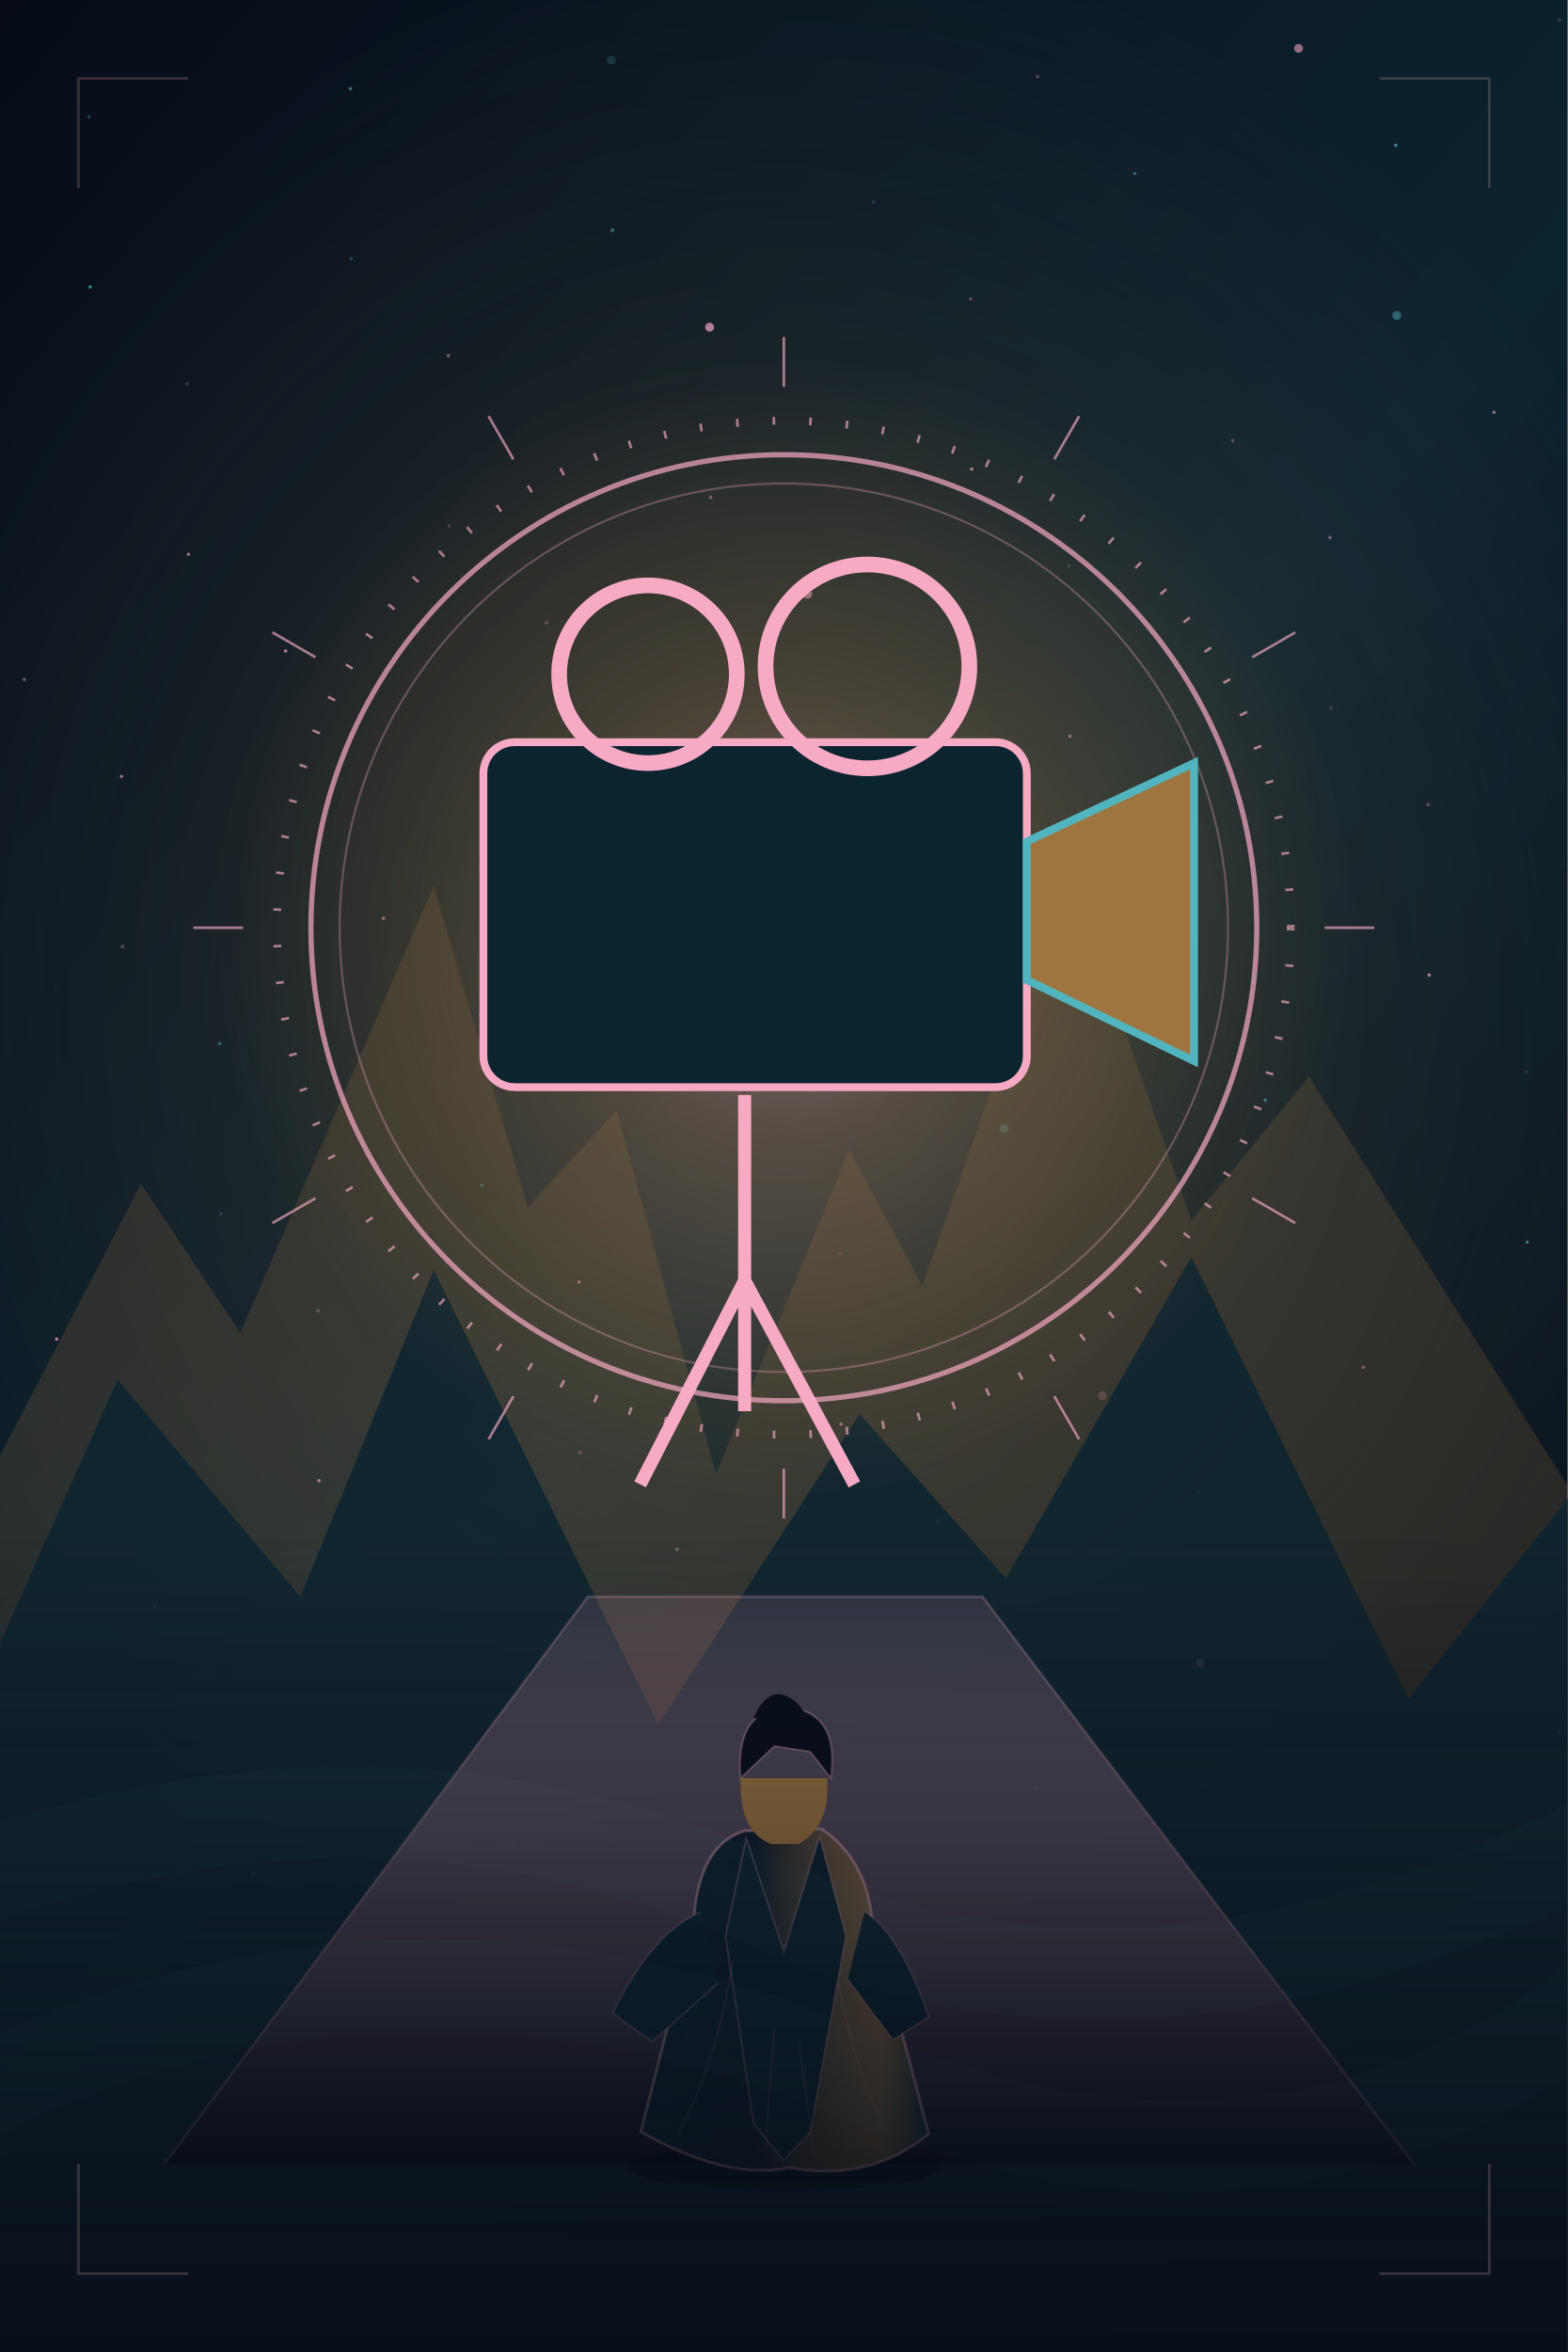
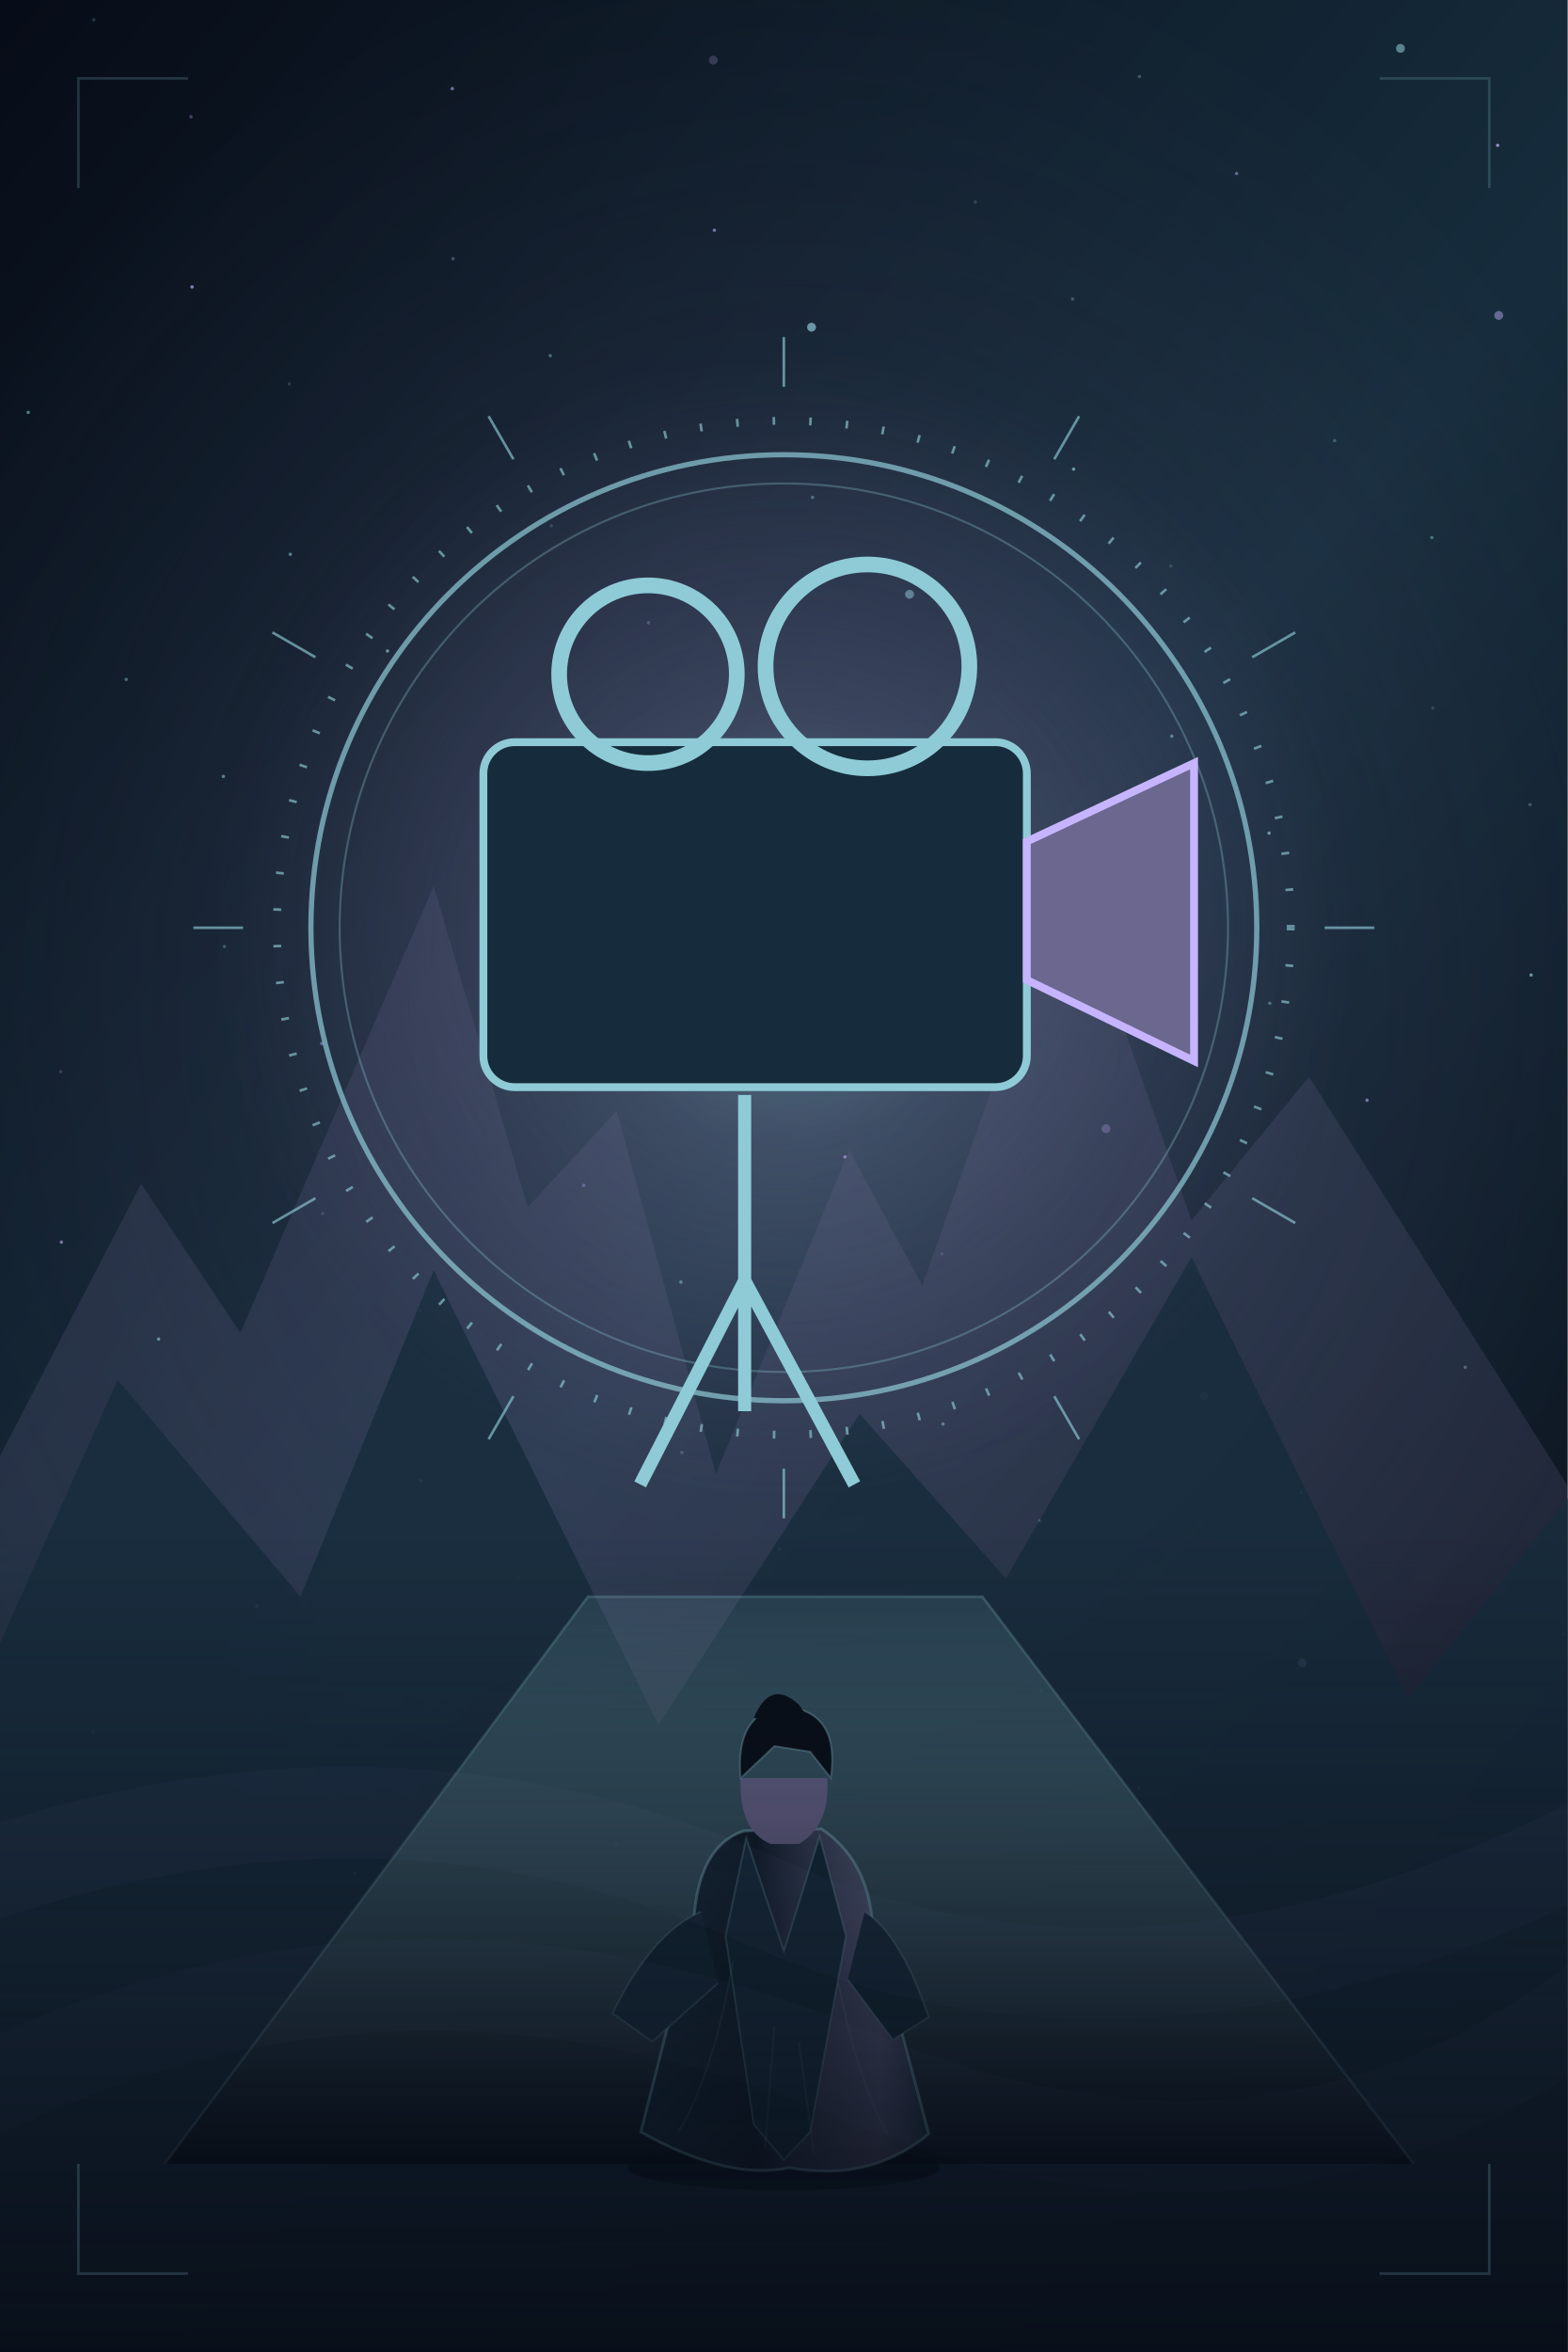
<svg xmlns="http://www.w3.org/2000/svg" viewBox="0 0 600 900" fill="none" preserveAspectRatio="xMidYMid slice" aria-hidden="true">
  <defs>
    <linearGradient id="world-spotlight-extra-sky" x1="0" y1="0" x2=".8" y2="1">
      <stop stop-color="#070c17" />
-       <stop offset=".55" stop-color="#0c2330" />
+       <stop offset=".55" stop-color="#162c3c" />
      <stop offset="1" stop-color="#080e18" />
    </linearGradient>
    <radialGradient id="world-spotlight-extra-aura">
-       <stop stop-color="#f6aac3" stop-opacity=".45" />
-       <stop offset=".38" stop-color="#9e7540" stop-opacity=".3" />
-       <stop offset="1" stop-color="#9e7540" stop-opacity="0" />
+       <stop stop-color="#8ecbd6" stop-opacity=".45" />
+       <stop offset=".38" stop-color="#6c678f" stop-opacity=".3" />
+       <stop offset="1" stop-color="#6c678f" stop-opacity="0" />
    </radialGradient>
    <radialGradient id="world-spotlight-extra-sun" cx=".5" cy=".4" r=".65">
-       <stop stop-color="#f6aac3" stop-opacity=".75" />
-       <stop offset=".65" stop-color="#9e7540" stop-opacity=".6" />
-       <stop offset="1" stop-color="#9e7540" stop-opacity=".1" />
+       <stop stop-color="#8ecbd6" stop-opacity=".75" />
+       <stop offset=".65" stop-color="#6c678f" stop-opacity=".6" />
+       <stop offset="1" stop-color="#6c678f" stop-opacity=".1" />
    </radialGradient>
    <radialGradient id="world-spotlight-extra-lantern">
-       <stop stop-color="#f6aac3" stop-opacity=".45" />
-       <stop offset="1" stop-color="#f6aac3" stop-opacity="0" />
+       <stop stop-color="#8ecbd6" stop-opacity=".45" />
+       <stop offset="1" stop-color="#8ecbd6" stop-opacity="0" />
    </radialGradient>
    <linearGradient id="world-spotlight-extra-robe">
-       <stop stop-color="#0c2330" />
+       <stop stop-color="#162c3c" />
      <stop offset=".4" stop-color="#101d2b" />
-       <stop offset=".83" stop-color="#9e7540" stop-opacity=".65" />
-       <stop offset="1" stop-color="#0c2330" />
+       <stop offset=".83" stop-color="#6c678f" stop-opacity=".65" />
+       <stop offset="1" stop-color="#162c3c" />
    </linearGradient>
    <linearGradient id="world-spotlight-extra-portal" x1="0" y1="0" x2="0" y2="1">
-       <stop stop-color="#9e7540" stop-opacity=".4" />
-       <stop offset="1" stop-color="#f6aac3" stop-opacity=".14" />
+       <stop stop-color="#6c678f" stop-opacity=".4" />
+       <stop offset="1" stop-color="#8ecbd6" stop-opacity=".14" />
    </linearGradient>
    <linearGradient id="world-spotlight-extra-floor" x1="0" y1="0" x2="0" y2="1">
-       <stop stop-color="#f6aac3" stop-opacity=".13" />
+       <stop stop-color="#8ecbd6" stop-opacity=".13" />
      <stop offset="1" stop-color="#080e18" />
    </linearGradient>
    <linearGradient id="world-spotlight-extra-book">
-       <stop stop-color="#9e7540" stop-opacity=".45" />
-       <stop offset=".5" stop-color="#0c2330" />
-       <stop offset="1" stop-color="#9e7540" stop-opacity=".6" />
+       <stop stop-color="#6c678f" stop-opacity=".45" />
+       <stop offset=".5" stop-color="#162c3c" />
+       <stop offset="1" stop-color="#6c678f" stop-opacity=".6" />
    </linearGradient>
    <linearGradient id="world-spotlight-extra-fade" x1="0" y1="0" x2="0" y2="1">
      <stop offset=".65" stop-color="#080e18" stop-opacity="0" />
      <stop offset="1" stop-color="#080e18" stop-opacity=".96" />
    </linearGradient>
  </defs>
  <path fill="url(#world-spotlight-extra-sky)" d="M0 0H600V900H0Z" />
  <ellipse cx="300" cy="382" rx="369" ry="403" fill="url(#world-spotlight-extra-aura)" opacity=".5" />
  <g class="world-stars">
-     <circle cx="234.0" cy="23.0" r="1.7" fill="#52b4be" opacity="0.2" />
-     <circle cx="371.5" cy="114.4" r="0.65" fill="#f6aac3" opacity="0.32" />
-     <circle cx="509.0" cy="205.7" r="0.65" fill="#f6aac3" opacity="0.44" />
-     <circle cx="46.5" cy="297.1" r="0.65" fill="#f6aac3" opacity="0.56" />
-     <circle cx="184.0" cy="388.4" r="0.65" fill="#52b4be" opacity="0.68" />
-     <circle cx="321.5" cy="479.8" r="0.65" fill="#f6aac3" opacity="0.2" />
-     <circle cx="459.0" cy="571.1" r="0.65" fill="#f6aac3" opacity="0.32" />
-     <circle cx="596.6" cy="662.5" r="0.65" fill="#f6aac3" opacity="0.44" />
-     <circle cx="134.1" cy="33.9" r="0.65" fill="#52b4be" opacity="0.56" />
-     <circle cx="271.6" cy="125.2" r="1.7" fill="#f6aac3" opacity="0.68" />
-     <circle cx="409.1" cy="216.6" r="0.65" fill="#f6aac3" opacity="0.2" />
-     <circle cx="546.6" cy="307.9" r="0.65" fill="#f6aac3" opacity="0.32" />
-     <circle cx="84.1" cy="399.3" r="0.65" fill="#52b4be" opacity="0.44" />
-     <circle cx="221.6" cy="490.6" r="0.65" fill="#f6aac3" opacity="0.56" />
-     <circle cx="359.1" cy="582.0" r="0.65" fill="#f6aac3" opacity="0.68" />
-     <circle cx="496.6" cy="673.4" r="0.65" fill="#f6aac3" opacity="0.2" />
-     <circle cx="34.1" cy="44.7" r="0.65" fill="#52b4be" opacity="0.32" />
-     <circle cx="171.6" cy="136.1" r="0.65" fill="#f6aac3" opacity="0.44" />
-     <circle cx="309.1" cy="227.4" r="1.7" fill="#f6aac3" opacity="0.56" />
-     <circle cx="446.7" cy="318.8" r="0.65" fill="#f6aac3" opacity="0.68" />
-     <circle cx="584.2" cy="410.1" r="0.65" fill="#52b4be" opacity="0.2" />
-     <circle cx="121.7" cy="501.5" r="0.65" fill="#f6aac3" opacity="0.32" />
-     <circle cx="259.2" cy="592.9" r="0.65" fill="#f6aac3" opacity="0.44" />
-     <circle cx="396.7" cy="684.2" r="0.65" fill="#f6aac3" opacity="0.56" />
-     <circle cx="534.2" cy="55.6" r="0.65" fill="#52b4be" opacity="0.68" />
-     <circle cx="71.7" cy="146.9" r="0.65" fill="#f6aac3" opacity="0.2" />
-     <circle cx="209.2" cy="238.3" r="0.65" fill="#f6aac3" opacity="0.32" />
-     <circle cx="346.7" cy="329.6" r="1.7" fill="#f6aac3" opacity="0.44" />
-     <circle cx="484.2" cy="421.0" r="0.65" fill="#52b4be" opacity="0.56" />
-     <circle cx="21.7" cy="512.4" r="0.65" fill="#f6aac3" opacity="0.68" />
-     <circle cx="159.2" cy="603.7" r="0.65" fill="#f6aac3" opacity="0.2" />
-     <circle cx="296.7" cy="695.1" r="0.65" fill="#f6aac3" opacity="0.32" />
-     <circle cx="434.3" cy="66.4" r="0.65" fill="#52b4be" opacity="0.44" />
-     <circle cx="571.8" cy="157.8" r="0.65" fill="#f6aac3" opacity="0.56" />
-     <circle cx="109.3" cy="249.1" r="0.65" fill="#f6aac3" opacity="0.68" />
-     <circle cx="246.8" cy="340.5" r="0.65" fill="#f6aac3" opacity="0.2" />
-     <circle cx="384.3" cy="431.9" r="1.7" fill="#52b4be" opacity="0.32" />
-     <circle cx="521.8" cy="523.2" r="0.65" fill="#f6aac3" opacity="0.44" />
-     <circle cx="59.3" cy="614.6" r="0.65" fill="#f6aac3" opacity="0.56" />
-     <circle cx="196.8" cy="705.9" r="0.65" fill="#f6aac3" opacity="0.68" />
-     <circle cx="334.3" cy="77.3" r="0.65" fill="#52b4be" opacity="0.2" />
-     <circle cx="471.8" cy="168.6" r="0.65" fill="#f6aac3" opacity="0.32" />
-     <circle cx="9.3" cy="260.0" r="0.65" fill="#f6aac3" opacity="0.44" />
-     <circle cx="146.8" cy="351.4" r="0.65" fill="#f6aac3" opacity="0.56" />
-     <circle cx="284.4" cy="442.7" r="0.65" fill="#52b4be" opacity="0.68" />
-     <circle cx="421.9" cy="534.1" r="1.7" fill="#f6aac3" opacity="0.2" />
-     <circle cx="559.4" cy="625.4" r="0.65" fill="#f6aac3" opacity="0.32" />
-     <circle cx="96.9" cy="716.8" r="0.65" fill="#f6aac3" opacity="0.44" />
-     <circle cx="234.4" cy="88.1" r="0.65" fill="#52b4be" opacity="0.56" />
-     <circle cx="371.9" cy="179.5" r="0.65" fill="#f6aac3" opacity="0.68" />
-     <circle cx="509.4" cy="270.9" r="0.65" fill="#f6aac3" opacity="0.2" />
-     <circle cx="46.9" cy="362.2" r="0.65" fill="#f6aac3" opacity="0.32" />
-     <circle cx="184.4" cy="453.6" r="0.65" fill="#52b4be" opacity="0.44" />
-     <circle cx="321.9" cy="544.9" r="0.65" fill="#f6aac3" opacity="0.56" />
-     <circle cx="459.4" cy="636.3" r="1.7" fill="#f6aac3" opacity="0.68" />
-     <circle cx="596.9" cy="7.6" r="0.65" fill="#f6aac3" opacity="0.2" />
-     <circle cx="134.4" cy="99.0" r="0.65" fill="#52b4be" opacity="0.32" />
-     <circle cx="272.0" cy="190.3" r="0.65" fill="#f6aac3" opacity="0.44" />
-     <circle cx="409.5" cy="281.7" r="0.65" fill="#f6aac3" opacity="0.56" />
-     <circle cx="547.0" cy="373.1" r="0.65" fill="#f6aac3" opacity="0.68" />
-     <circle cx="84.5" cy="464.4" r="0.65" fill="#52b4be" opacity="0.2" />
-     <circle cx="222.0" cy="555.8" r="0.65" fill="#f6aac3" opacity="0.32" />
-     <circle cx="359.5" cy="647.1" r="0.65" fill="#f6aac3" opacity="0.44" />
-     <circle cx="497.0" cy="18.5" r="1.7" fill="#f6aac3" opacity="0.56" />
-     <circle cx="34.5" cy="109.8" r="0.65" fill="#52b4be" opacity="0.68" />
-     <circle cx="172.0" cy="201.2" r="0.65" fill="#f6aac3" opacity="0.2" />
-     <circle cx="309.5" cy="292.6" r="0.65" fill="#f6aac3" opacity="0.32" />
-     <circle cx="447.0" cy="383.9" r="0.65" fill="#f6aac3" opacity="0.44" />
-     <circle cx="584.5" cy="475.3" r="0.65" fill="#52b4be" opacity="0.56" />
-     <circle cx="122.1" cy="566.6" r="0.65" fill="#f6aac3" opacity="0.68" />
-     <circle cx="259.6" cy="658.0" r="0.65" fill="#f6aac3" opacity="0.2" />
-     <circle cx="397.1" cy="29.3" r="0.65" fill="#f6aac3" opacity="0.32" />
-     <circle cx="534.6" cy="120.7" r="1.7" fill="#52b4be" opacity="0.44" />
-     <circle cx="72.1" cy="212.1" r="0.65" fill="#f6aac3" opacity="0.56" />
-     <circle cx="209.6" cy="303.4" r="0.65" fill="#f6aac3" opacity="0.68" />
+     <circle cx="273.0" cy="23.0" r="1.7" fill="#c6b4ff" opacity="0.2" />
+     <circle cx="410.5" cy="114.4" r="0.65" fill="#8ecbd6" opacity="0.32" />
+     <circle cx="548.0" cy="205.7" r="0.65" fill="#8ecbd6" opacity="0.44" />
+     <circle cx="85.5" cy="297.1" r="0.65" fill="#8ecbd6" opacity="0.56" />
+     <circle cx="223.0" cy="388.4" r="0.65" fill="#c6b4ff" opacity="0.68" />
+     <circle cx="360.5" cy="479.8" r="0.65" fill="#8ecbd6" opacity="0.2" />
+     <circle cx="498.0" cy="571.1" r="0.65" fill="#8ecbd6" opacity="0.32" />
+     <circle cx="35.6" cy="662.5" r="0.65" fill="#8ecbd6" opacity="0.44" />
+     <circle cx="173.1" cy="33.9" r="0.65" fill="#c6b4ff" opacity="0.56" />
+     <circle cx="310.6" cy="125.2" r="1.7" fill="#8ecbd6" opacity="0.68" />
+     <circle cx="448.1" cy="216.6" r="0.65" fill="#8ecbd6" opacity="0.2" />
+     <circle cx="585.6" cy="307.9" r="0.65" fill="#8ecbd6" opacity="0.32" />
+     <circle cx="123.1" cy="399.3" r="0.65" fill="#c6b4ff" opacity="0.44" />
+     <circle cx="260.6" cy="490.6" r="0.65" fill="#8ecbd6" opacity="0.56" />
+     <circle cx="398.1" cy="582.0" r="0.65" fill="#8ecbd6" opacity="0.68" />
+     <circle cx="535.6" cy="673.4" r="0.65" fill="#8ecbd6" opacity="0.2" />
+     <circle cx="73.1" cy="44.7" r="0.65" fill="#c6b4ff" opacity="0.32" />
+     <circle cx="210.6" cy="136.1" r="0.65" fill="#8ecbd6" opacity="0.44" />
+     <circle cx="348.1" cy="227.4" r="1.7" fill="#8ecbd6" opacity="0.56" />
+     <circle cx="485.7" cy="318.8" r="0.65" fill="#8ecbd6" opacity="0.68" />
+     <circle cx="23.2" cy="410.1" r="0.65" fill="#c6b4ff" opacity="0.2" />
+     <circle cx="160.7" cy="501.5" r="0.65" fill="#8ecbd6" opacity="0.32" />
+     <circle cx="298.2" cy="592.9" r="0.65" fill="#8ecbd6" opacity="0.44" />
+     <circle cx="435.7" cy="684.2" r="0.65" fill="#8ecbd6" opacity="0.56" />
+     <circle cx="573.2" cy="55.6" r="0.65" fill="#c6b4ff" opacity="0.68" />
+     <circle cx="110.7" cy="146.9" r="0.65" fill="#8ecbd6" opacity="0.2" />
+     <circle cx="248.2" cy="238.3" r="0.65" fill="#8ecbd6" opacity="0.32" />
+     <circle cx="385.7" cy="329.6" r="1.7" fill="#8ecbd6" opacity="0.44" />
+     <circle cx="523.2" cy="421.0" r="0.65" fill="#c6b4ff" opacity="0.56" />
+     <circle cx="60.7" cy="512.4" r="0.65" fill="#8ecbd6" opacity="0.68" />
+     <circle cx="198.2" cy="603.7" r="0.65" fill="#8ecbd6" opacity="0.2" />
+     <circle cx="335.7" cy="695.1" r="0.65" fill="#8ecbd6" opacity="0.32" />
+     <circle cx="473.3" cy="66.4" r="0.65" fill="#c6b4ff" opacity="0.44" />
+     <circle cx="10.8" cy="157.8" r="0.65" fill="#8ecbd6" opacity="0.56" />
+     <circle cx="148.3" cy="249.1" r="0.65" fill="#8ecbd6" opacity="0.68" />
+     <circle cx="285.8" cy="340.5" r="0.65" fill="#8ecbd6" opacity="0.2" />
+     <circle cx="423.3" cy="431.9" r="1.7" fill="#c6b4ff" opacity="0.32" />
+     <circle cx="560.8" cy="523.2" r="0.65" fill="#8ecbd6" opacity="0.44" />
+     <circle cx="98.3" cy="614.6" r="0.65" fill="#8ecbd6" opacity="0.56" />
+     <circle cx="235.8" cy="705.9" r="0.65" fill="#8ecbd6" opacity="0.68" />
+     <circle cx="373.3" cy="77.3" r="0.65" fill="#c6b4ff" opacity="0.2" />
+     <circle cx="510.8" cy="168.6" r="0.65" fill="#8ecbd6" opacity="0.32" />
+     <circle cx="48.3" cy="260.0" r="0.65" fill="#8ecbd6" opacity="0.44" />
+     <circle cx="185.8" cy="351.4" r="0.65" fill="#8ecbd6" opacity="0.56" />
+     <circle cx="323.4" cy="442.7" r="0.65" fill="#c6b4ff" opacity="0.68" />
+     <circle cx="460.9" cy="534.1" r="1.7" fill="#8ecbd6" opacity="0.2" />
+     <circle cx="598.4" cy="625.4" r="0.65" fill="#8ecbd6" opacity="0.32" />
+     <circle cx="135.9" cy="716.8" r="0.65" fill="#8ecbd6" opacity="0.44" />
+     <circle cx="273.4" cy="88.1" r="0.65" fill="#c6b4ff" opacity="0.56" />
+     <circle cx="410.9" cy="179.5" r="0.65" fill="#8ecbd6" opacity="0.68" />
+     <circle cx="548.4" cy="270.9" r="0.65" fill="#8ecbd6" opacity="0.2" />
+     <circle cx="85.9" cy="362.2" r="0.65" fill="#8ecbd6" opacity="0.32" />
+     <circle cx="223.4" cy="453.6" r="0.65" fill="#c6b4ff" opacity="0.44" />
+     <circle cx="360.9" cy="544.9" r="0.65" fill="#8ecbd6" opacity="0.56" />
+     <circle cx="498.4" cy="636.3" r="1.7" fill="#8ecbd6" opacity="0.68" />
+     <circle cx="35.9" cy="7.6" r="0.65" fill="#8ecbd6" opacity="0.2" />
+     <circle cx="173.4" cy="99.0" r="0.65" fill="#c6b4ff" opacity="0.32" />
+     <circle cx="311.0" cy="190.3" r="0.65" fill="#8ecbd6" opacity="0.44" />
+     <circle cx="448.5" cy="281.7" r="0.65" fill="#8ecbd6" opacity="0.56" />
+     <circle cx="586.0" cy="373.1" r="0.65" fill="#8ecbd6" opacity="0.68" />
+     <circle cx="123.5" cy="464.4" r="0.65" fill="#c6b4ff" opacity="0.2" />
+     <circle cx="261.0" cy="555.8" r="0.65" fill="#8ecbd6" opacity="0.32" />
+     <circle cx="398.5" cy="647.1" r="0.65" fill="#8ecbd6" opacity="0.44" />
+     <circle cx="536.0" cy="18.5" r="1.7" fill="#8ecbd6" opacity="0.56" />
+     <circle cx="73.5" cy="109.8" r="0.65" fill="#c6b4ff" opacity="0.68" />
+     <circle cx="211.0" cy="201.2" r="0.65" fill="#8ecbd6" opacity="0.2" />
+     <circle cx="348.5" cy="292.6" r="0.65" fill="#8ecbd6" opacity="0.32" />
+     <circle cx="486.0" cy="383.9" r="0.65" fill="#8ecbd6" opacity="0.44" />
+     <circle cx="23.5" cy="475.3" r="0.65" fill="#c6b4ff" opacity="0.56" />
+     <circle cx="161.1" cy="566.6" r="0.65" fill="#8ecbd6" opacity="0.68" />
+     <circle cx="298.6" cy="658.0" r="0.65" fill="#8ecbd6" opacity="0.2" />
+     <circle cx="436.1" cy="29.3" r="0.65" fill="#8ecbd6" opacity="0.32" />
+     <circle cx="573.6" cy="120.7" r="1.7" fill="#c6b4ff" opacity="0.44" />
+     <circle cx="111.1" cy="212.1" r="0.65" fill="#8ecbd6" opacity="0.56" />
+     <circle cx="248.6" cy="303.4" r="0.65" fill="#8ecbd6" opacity="0.68" />
  </g>
-   <path d="M-30 615L54 453L92 510L166 339L202 462L236 425L274 564L325 440L353 492L409 333L456 467L501 412L630 616V900H-30Z" fill="#9e7540" opacity=".2" />
-   <path d="M-30 696L45 528L115 611L166 486L252 660L329 541L385 604L456 481L539 650L630 536V900H-30Z" fill="#0c2330" opacity=".85" />
+   <path d="M-30 615L54 453L92 510L166 339L202 462L236 425L274 564L325 440L353 492L409 333L456 467L501 412L630 616V900H-30Z" fill="#6c678f" opacity=".2" />
+   <path d="M-30 696L45 528L115 611L166 486L252 660L329 541L385 604L456 481L539 650L630 536V900H-30Z" fill="#162c3c" opacity=".85" />
  <g class="world-halo">
    <circle cx="300" cy="355" r="217" fill="url(#world-spotlight-extra-aura)" />
-     <circle cx="300" cy="355" r="181" fill="none" stroke="#f6aac3" stroke-width="2" opacity=".7" />
-     <circle cx="300" cy="355" r="170" fill="none" stroke="#f6aac3" stroke-width=".8" opacity=".3" />
-     <circle cx="300" cy="355" r="194" fill="none" stroke="#f6aac3" stroke-dasharray="1 13" stroke-width="3" opacity=".65" />
-     <path d="M300 148V129" stroke="#f6aac3" stroke-opacity=".65" transform="rotate(0 300 355)" />
-     <path d="M300 148V129" stroke="#f6aac3" stroke-opacity=".65" transform="rotate(30 300 355)" />
-     <path d="M300 148V129" stroke="#f6aac3" stroke-opacity=".65" transform="rotate(60 300 355)" />
-     <path d="M300 148V129" stroke="#f6aac3" stroke-opacity=".65" transform="rotate(90 300 355)" />
-     <path d="M300 148V129" stroke="#f6aac3" stroke-opacity=".65" transform="rotate(120 300 355)" />
-     <path d="M300 148V129" stroke="#f6aac3" stroke-opacity=".65" transform="rotate(150 300 355)" />
-     <path d="M300 148V129" stroke="#f6aac3" stroke-opacity=".65" transform="rotate(180 300 355)" />
-     <path d="M300 148V129" stroke="#f6aac3" stroke-opacity=".65" transform="rotate(210 300 355)" />
-     <path d="M300 148V129" stroke="#f6aac3" stroke-opacity=".65" transform="rotate(240 300 355)" />
-     <path d="M300 148V129" stroke="#f6aac3" stroke-opacity=".65" transform="rotate(270 300 355)" />
-     <path d="M300 148V129" stroke="#f6aac3" stroke-opacity=".65" transform="rotate(300 300 355)" />
-     <path d="M300 148V129" stroke="#f6aac3" stroke-opacity=".65" transform="rotate(330 300 355)" />
+     <circle cx="300" cy="355" r="181" fill="none" stroke="#8ecbd6" stroke-width="2" opacity=".7" />
+     <circle cx="300" cy="355" r="170" fill="none" stroke="#8ecbd6" stroke-width=".8" opacity=".3" />
+     <circle cx="300" cy="355" r="194" fill="none" stroke="#8ecbd6" stroke-dasharray="1 13" stroke-width="3" opacity=".65" />
+     <path d="M300 148V129" stroke="#8ecbd6" stroke-opacity=".65" transform="rotate(0 300 355)" />
+     <path d="M300 148V129" stroke="#8ecbd6" stroke-opacity=".65" transform="rotate(30 300 355)" />
+     <path d="M300 148V129" stroke="#8ecbd6" stroke-opacity=".65" transform="rotate(60 300 355)" />
+     <path d="M300 148V129" stroke="#8ecbd6" stroke-opacity=".65" transform="rotate(90 300 355)" />
+     <path d="M300 148V129" stroke="#8ecbd6" stroke-opacity=".65" transform="rotate(120 300 355)" />
+     <path d="M300 148V129" stroke="#8ecbd6" stroke-opacity=".65" transform="rotate(150 300 355)" />
+     <path d="M300 148V129" stroke="#8ecbd6" stroke-opacity=".65" transform="rotate(180 300 355)" />
+     <path d="M300 148V129" stroke="#8ecbd6" stroke-opacity=".65" transform="rotate(210 300 355)" />
+     <path d="M300 148V129" stroke="#8ecbd6" stroke-opacity=".65" transform="rotate(240 300 355)" />
+     <path d="M300 148V129" stroke="#8ecbd6" stroke-opacity=".65" transform="rotate(270 300 355)" />
+     <path d="M300 148V129" stroke="#8ecbd6" stroke-opacity=".65" transform="rotate(300 300 355)" />
+     <path d="M300 148V129" stroke="#8ecbd6" stroke-opacity=".65" transform="rotate(330 300 355)" />
  </g>
-   <rect x="185" y="284" width="208" height="132" rx="12" fill="#0c2330" stroke="#f6aac3" stroke-width="3" />
-   <path d="M393 322L457 292V406L393 375Z" fill="#9e7540" stroke="#52b4be" stroke-width="3" />
-   <circle cx="248" cy="258" r="34" stroke="#f6aac3" stroke-width="6" />
-   <circle cx="332" cy="255" r="39" stroke="#f6aac3" stroke-width="6" />
-   <path d="M285 419V540M245 568L285 490L327 568" stroke="#f6aac3" stroke-width="5" />
-   <path d="M63 828L225 611H376L541 828" fill="url(#world-spotlight-extra-floor)" stroke="#f6aac3" stroke-opacity=".25" />
+   <rect x="185" y="284" width="208" height="132" rx="12" fill="#162c3c" stroke="#8ecbd6" stroke-width="3" />
+   <path d="M393 322L457 292V406L393 375Z" fill="#6c678f" stroke="#c6b4ff" stroke-width="3" />
+   <circle cx="248" cy="258" r="34" stroke="#8ecbd6" stroke-width="6" />
+   <circle cx="332" cy="255" r="39" stroke="#8ecbd6" stroke-width="6" />
+   <path d="M285 419V540M245 568L285 490L327 568" stroke="#8ecbd6" stroke-width="5" />
+   <path d="M63 828L225 611H376L541 828" fill="url(#world-spotlight-extra-floor)" stroke="#8ecbd6" stroke-opacity=".25" />
  <g transform="translate(300 756) scale(0.72)" class="world-character">
    <ellipse cy="102" rx="83" ry="12" fill="#020910" opacity=".65" />
-     <path d="M-21 -77Q-46 -69 -48 -27L-76 83Q-30 109 3 102Q46 110 77 84L47 -29Q44 -62 20 -78Z" fill="url(#world-spotlight-extra-robe)" stroke="#f6aac3" stroke-opacity=".48" stroke-width="1.5" />
-     <path d="M-20 -73L0 -13L19 -74L33 -21L14 83L0 98L-16 79L-31 -21Z" fill="#0c2330" stroke="#f6aac3" stroke-opacity=".28" />
-     <path d="M-44 -34Q-70 -23 -91 20L-70 35L-35 4M43 -34Q62 -22 77 22L58 34L34 2" fill="#0c2330" stroke="#f6aac3" stroke-opacity=".25" />
-     <path d="M-23 -105Q-24 -77 -7 -70H8Q25 -80 23 -105Z" fill="#9e7540" />
-     <path d="M-23 -105Q-26 -140 0 -143Q30 -141 25 -105L14 -119L-5 -122Z" fill="#090f19" stroke="#f6aac3" stroke-opacity=".38" />
+     <path d="M-21 -77Q-46 -69 -48 -27L-76 83Q-30 109 3 102Q46 110 77 84L47 -29Q44 -62 20 -78Z" fill="url(#world-spotlight-extra-robe)" stroke="#8ecbd6" stroke-opacity=".48" stroke-width="1.5" />
+     <path d="M-20 -73L0 -13L19 -74L33 -21L14 83L0 98L-16 79L-31 -21Z" fill="#162c3c" stroke="#8ecbd6" stroke-opacity=".28" />
+     <path d="M-44 -34Q-70 -23 -91 20L-70 35L-35 4M43 -34Q62 -22 77 22L58 34L34 2" fill="#162c3c" stroke="#8ecbd6" stroke-opacity=".25" />
+     <path d="M-23 -105Q-24 -77 -7 -70H8Q25 -80 23 -105Z" fill="#6c678f" />
+     <path d="M-23 -105Q-26 -140 0 -143Q30 -141 25 -105L14 -119L-5 -122Z" fill="#090f19" stroke="#8ecbd6" stroke-opacity=".38" />
    <path d="M-16 -137Q-7 -158 8 -144L18 -130" fill="#090f19" />
-     <path d="M-56 83Q-37 51 -27 -8M55 84Q39 55 29 4M-5 27L-10 92M8 35L16 95" fill="none" stroke="#f6aac3" stroke-opacity=".13" />
+     <path d="M-56 83Q-37 51 -27 -8M55 84Q39 55 29 4M-5 27L-10 92M8 35L16 95" fill="none" stroke="#8ecbd6" stroke-opacity=".13" />
  </g>
-   <path d="M-70 744Q121 652 293 728T675 667M-25 810Q145 718 327 794T646 735" fill="none" stroke="#52b4be" stroke-width="35" stroke-opacity=".04" />
+   <path d="M-70 744Q121 652 293 728T675 667M-25 810Q145 718 327 794T646 735" fill="none" stroke="#c6b4ff" stroke-width="35" stroke-opacity=".04" />
  <path fill="url(#world-spotlight-extra-fade)" d="M0 0H600V900H0Z" />
-   <g stroke="#f6aac3" stroke-opacity=".2">
+   <g stroke="#8ecbd6" stroke-opacity=".2">
    <path d="M30 72V30H72M528 30H570V72M30 828V870H72M528 870H570V828" stroke-width="1" />
  </g>
</svg>
